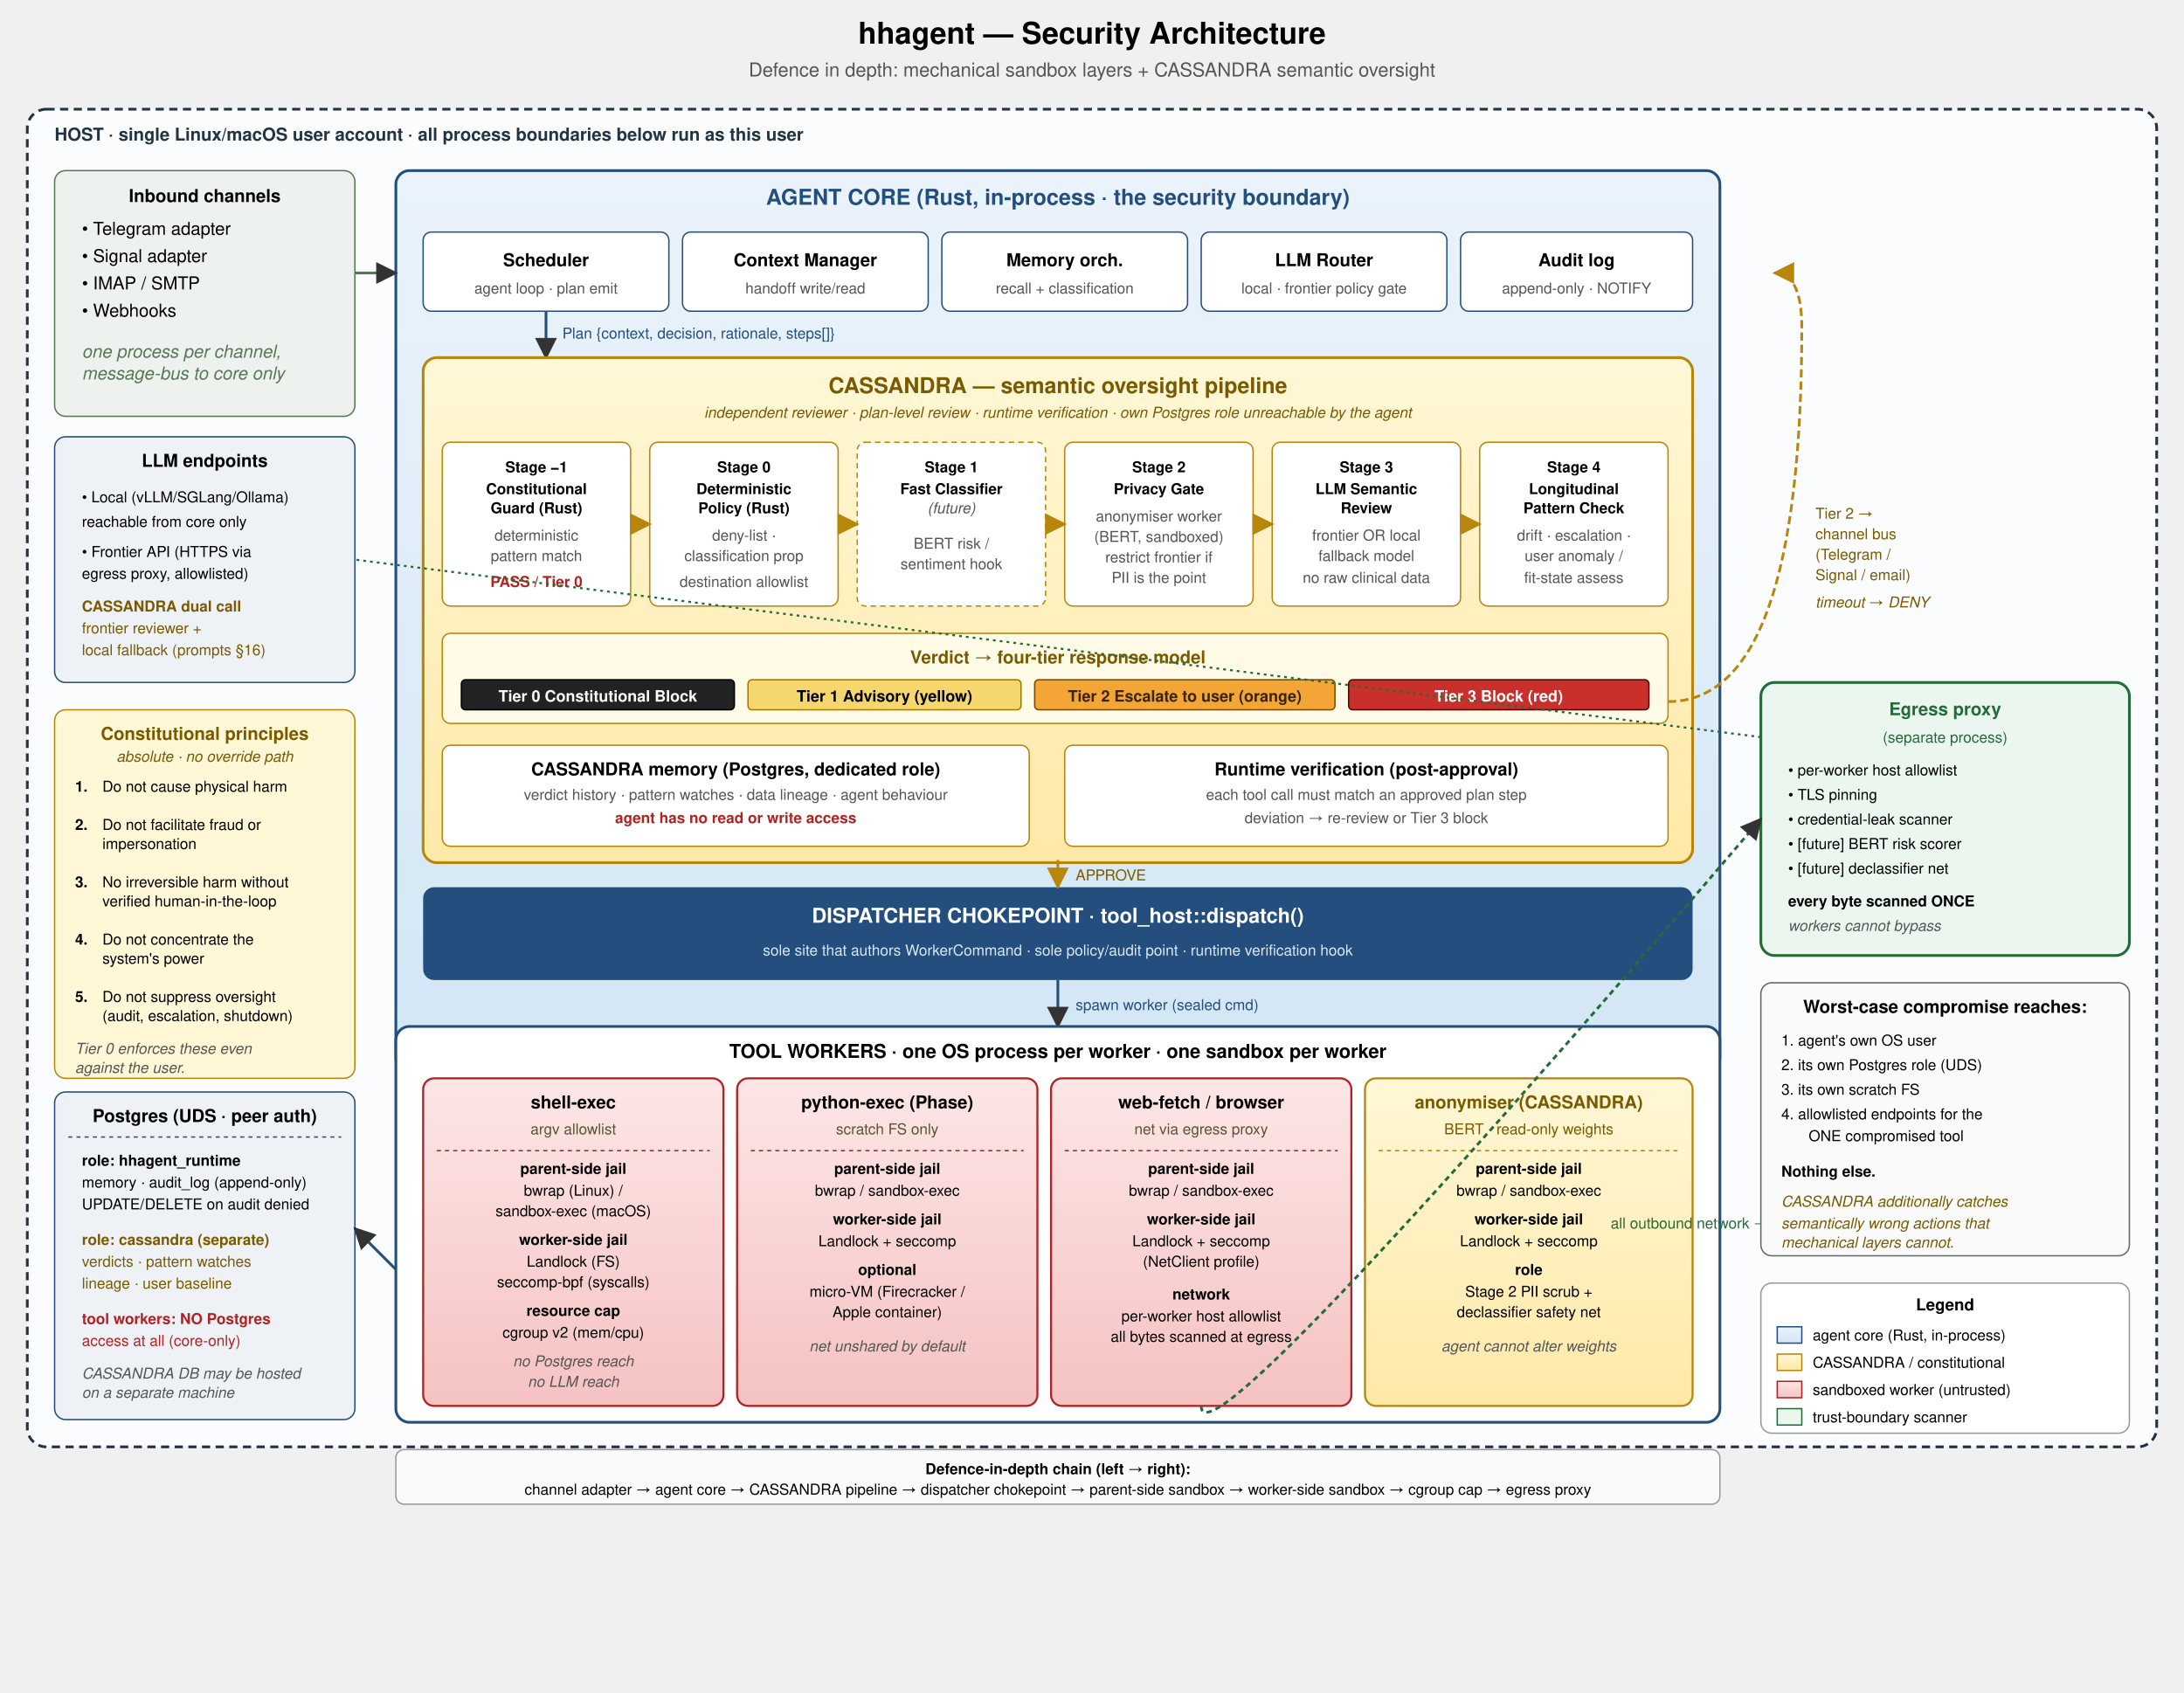
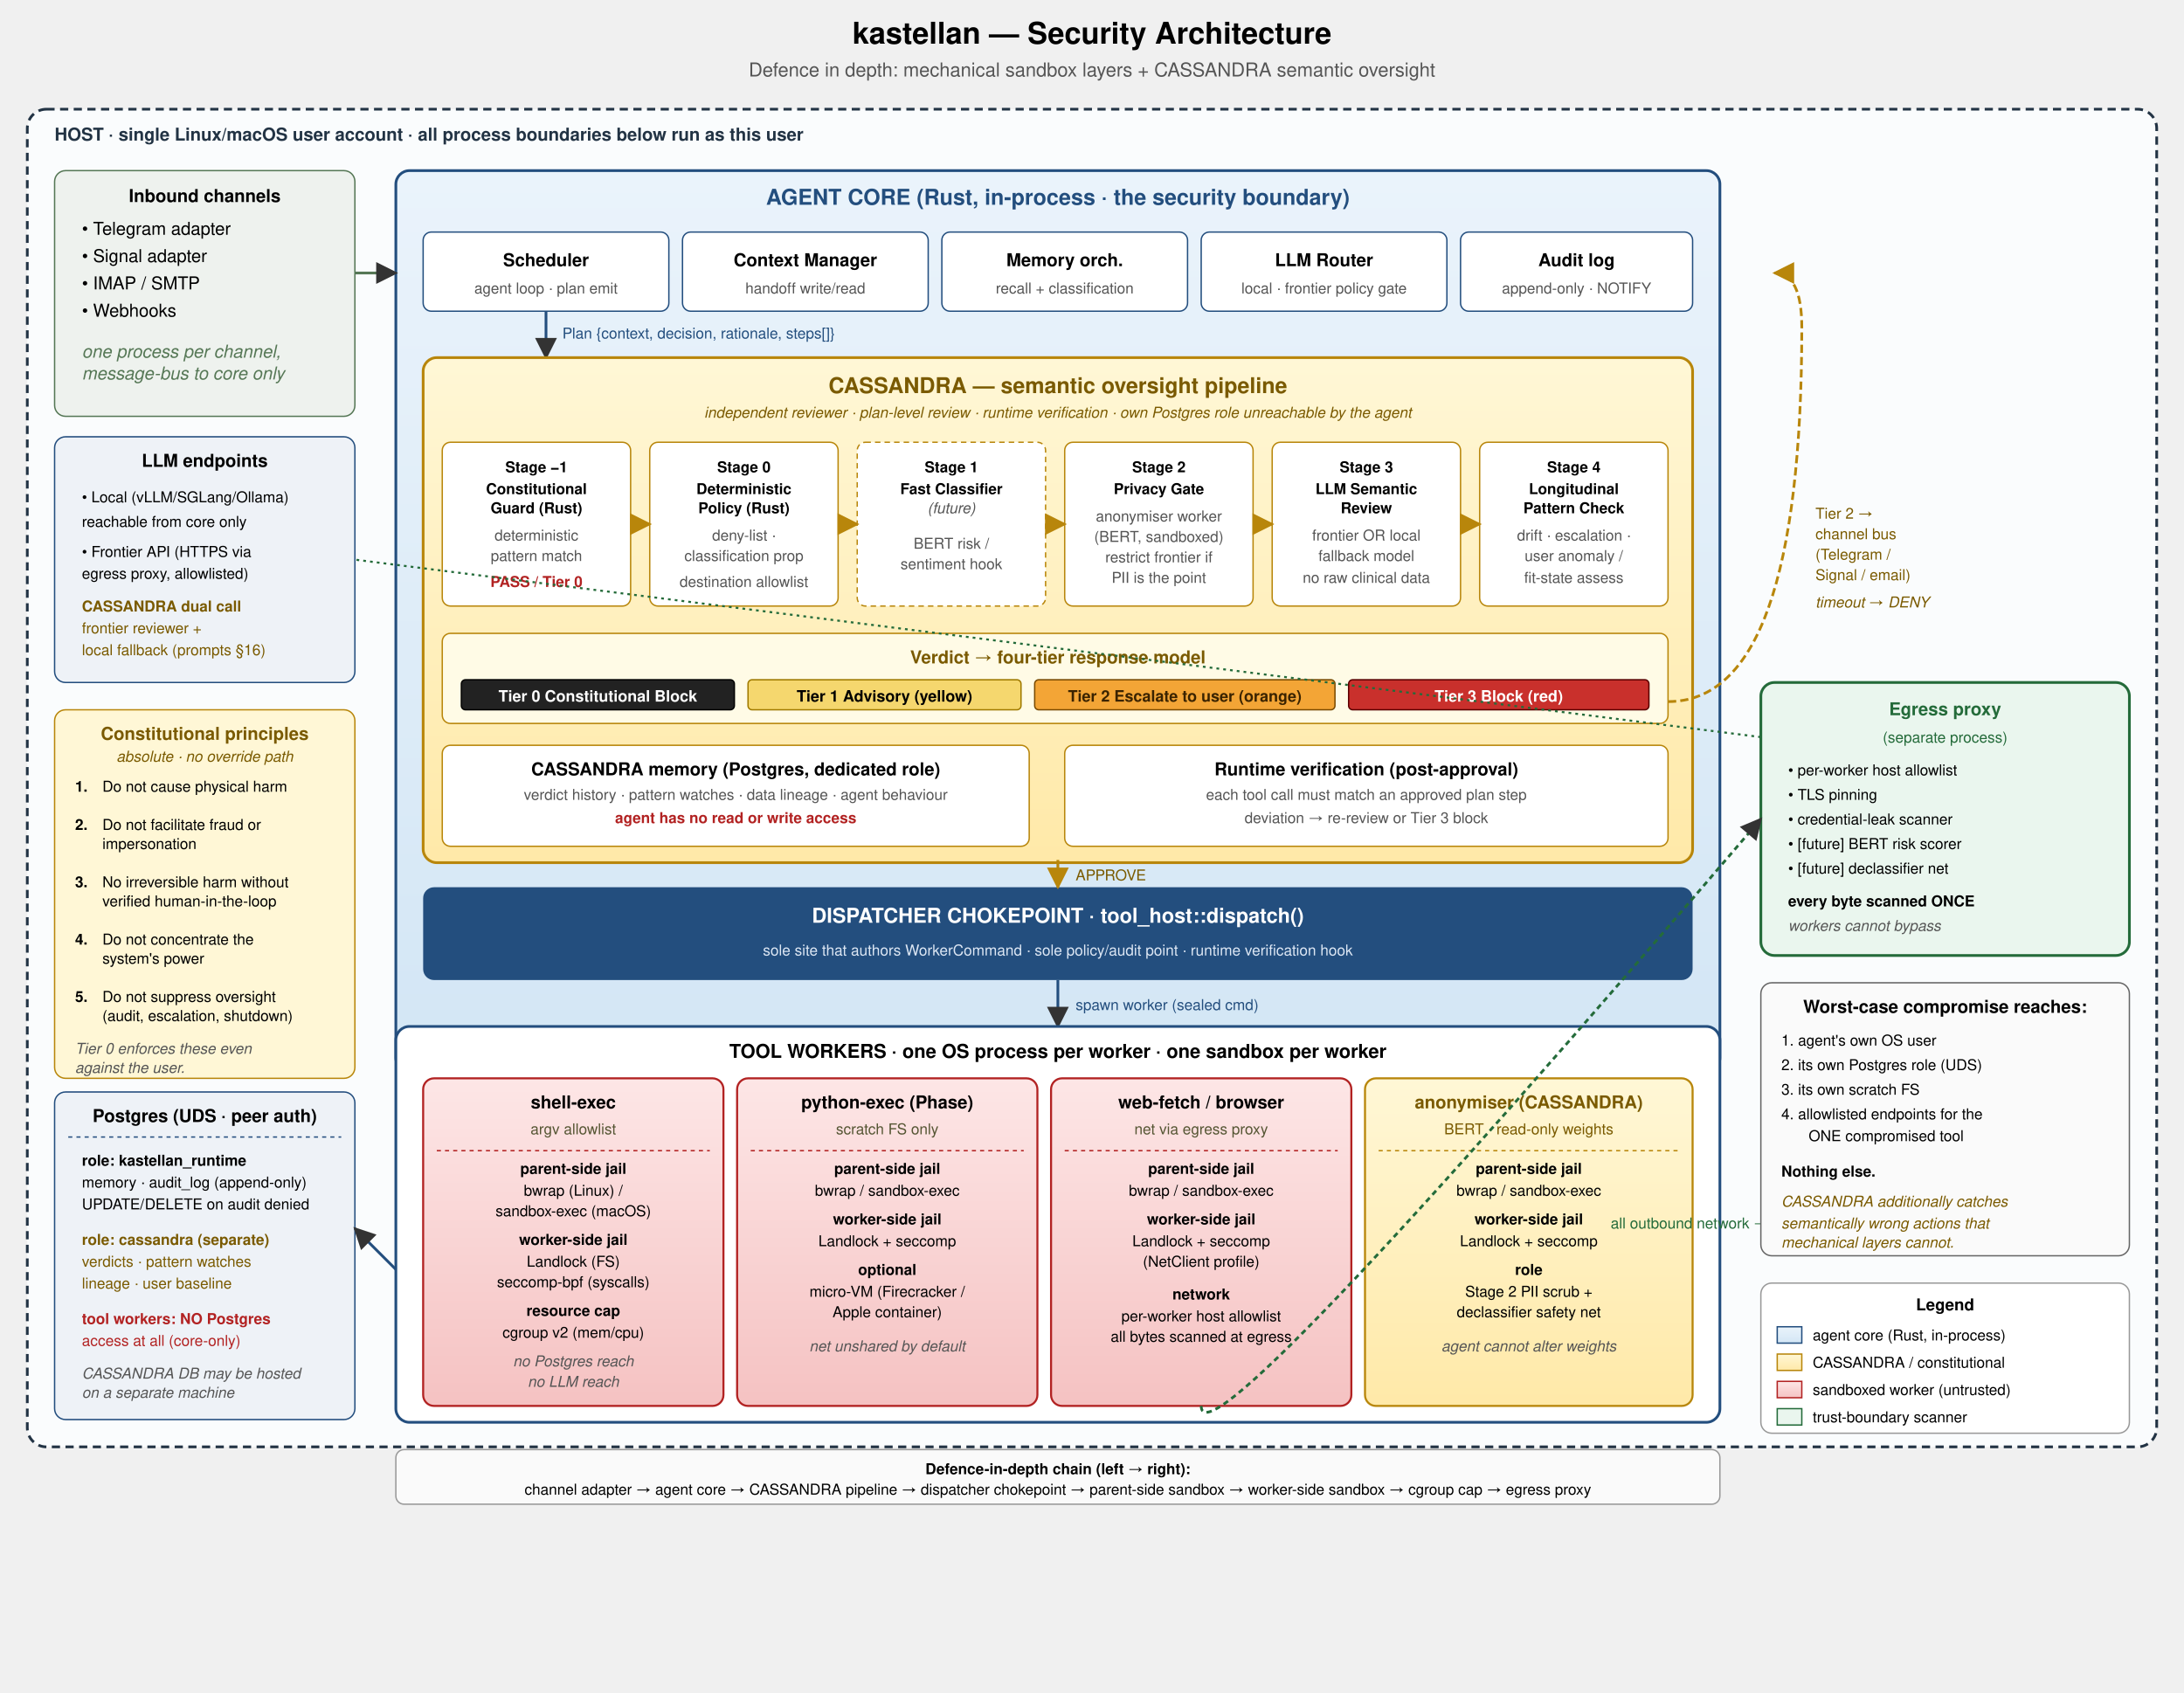
<svg xmlns="http://www.w3.org/2000/svg" viewBox="0 0 1600 1240" font-family="Helvetica, Arial, sans-serif" font-size="13">
  <defs>
    <marker id="arr" viewBox="0 0 10 10" refX="9" refY="5" markerWidth="8" markerHeight="8" orient="auto-start-reverse">
      <path d="M0,0 L10,5 L0,10 z" fill="#333" />
    </marker>
    <marker id="arrRed" viewBox="0 0 10 10" refX="9" refY="5" markerWidth="8" markerHeight="8" orient="auto-start-reverse">
      <path d="M0,0 L10,5 L0,10 z" fill="#b22222" />
    </marker>
    <marker id="arrAmber" viewBox="0 0 10 10" refX="9" refY="5" markerWidth="8" markerHeight="8" orient="auto-start-reverse">
      <path d="M0,0 L10,5 L0,10 z" fill="#b8860b" />
    </marker>
    <linearGradient id="cassGrad" x1="0" y1="0" x2="0" y2="1">
      <stop offset="0%" stop-color="#fff7d6" />
      <stop offset="100%" stop-color="#ffe9a8" />
    </linearGradient>
    <linearGradient id="coreGrad" x1="0" y1="0" x2="0" y2="1">
      <stop offset="0%" stop-color="#eaf3fb" />
      <stop offset="100%" stop-color="#d3e6f5" />
    </linearGradient>
    <linearGradient id="sandGrad" x1="0" y1="0" x2="0" y2="1">
      <stop offset="0%" stop-color="#fde6e6" />
      <stop offset="100%" stop-color="#f5c2c2" />
    </linearGradient>
  </defs>
-   <text x="800" y="32" text-anchor="middle" font-size="22" font-weight="bold">hhagent — Security Architecture</text>
+   <text x="800" y="32" text-anchor="middle" font-size="22" font-weight="bold">kastellan — Security Architecture</text>
  <text x="800" y="56" text-anchor="middle" font-size="14" fill="#555">Defence in depth: mechanical sandbox layers + CASSANDRA semantic oversight</text>
  <rect x="20" y="80" width="1560" height="980" rx="14" fill="#fafcfd" stroke="#234" stroke-width="2" stroke-dasharray="6,4" />
  <text x="40" y="103" font-weight="bold" fill="#234">HOST  ·  single Linux/macOS user account  ·  all process boundaries below run as this user</text>
  <rect x="40" y="125" width="220" height="180" rx="8" fill="#eef2ee" stroke="#557755" />
  <text x="150" y="148" text-anchor="middle" font-weight="bold">Inbound channels</text>
  <text x="60" y="172">• Telegram adapter</text>
  <text x="60" y="192">• Signal adapter</text>
  <text x="60" y="212">• IMAP / SMTP</text>
  <text x="60" y="232">• Webhooks</text>
  <text x="60" y="262" font-style="italic" fill="#557755">one process per channel,</text>
  <text x="60" y="278" font-style="italic" fill="#557755">message-bus to core only</text>
  <rect x="290" y="125" width="970" height="660" rx="10" fill="url(#coreGrad)" stroke="#234e7e" stroke-width="2" />
  <text x="775" y="150" text-anchor="middle" font-weight="bold" font-size="16" fill="#234e7e">AGENT CORE  (Rust, in-process · the security boundary)</text>
  <rect x="310" y="170" width="180" height="58" rx="6" fill="#fff" stroke="#234e7e" />
  <text x="400" y="195" text-anchor="middle" font-weight="bold">Scheduler</text>
  <text x="400" y="215" text-anchor="middle" font-size="11" fill="#555">agent loop · plan emit</text>
  <rect x="500" y="170" width="180" height="58" rx="6" fill="#fff" stroke="#234e7e" />
  <text x="590" y="195" text-anchor="middle" font-weight="bold">Context Manager</text>
  <text x="590" y="215" text-anchor="middle" font-size="11" fill="#555">handoff write/read</text>
  <rect x="690" y="170" width="180" height="58" rx="6" fill="#fff" stroke="#234e7e" />
  <text x="780" y="195" text-anchor="middle" font-weight="bold">Memory orch.</text>
  <text x="780" y="215" text-anchor="middle" font-size="11" fill="#555">recall + classification</text>
  <rect x="880" y="170" width="180" height="58" rx="6" fill="#fff" stroke="#234e7e" />
  <text x="970" y="195" text-anchor="middle" font-weight="bold">LLM Router</text>
  <text x="970" y="215" text-anchor="middle" font-size="11" fill="#555">local · frontier policy gate</text>
  <rect x="1070" y="170" width="170" height="58" rx="6" fill="#fff" stroke="#234e7e" />
  <text x="1155" y="195" text-anchor="middle" font-weight="bold">Audit log</text>
  <text x="1155" y="215" text-anchor="middle" font-size="11" fill="#555">append-only · NOTIFY</text>
  <line x1="400" y1="228" x2="400" y2="262" stroke="#234e7e" stroke-width="2" marker-end="url(#arr)" />
  <text x="412" y="248" font-size="11" fill="#234e7e">Plan {context, decision, rationale, steps[]}</text>
  <rect x="310" y="262" width="930" height="370" rx="10" fill="url(#cassGrad)" stroke="#b8860b" stroke-width="2" />
  <text x="775" y="288" text-anchor="middle" font-weight="bold" font-size="16" fill="#7a5a00">CASSANDRA  —  semantic oversight pipeline</text>
  <text x="775" y="306" text-anchor="middle" font-size="11" fill="#7a5a00" font-style="italic">independent reviewer · plan-level review · runtime verification · own Postgres role unreachable by the agent</text>
  <g font-size="11">
    <rect x="324" y="324" width="138" height="120" rx="6" fill="#fff" stroke="#b8860b" />
    <text x="393" y="346" text-anchor="middle" font-weight="bold">Stage −1</text>
    <text x="393" y="362" text-anchor="middle" font-weight="bold">Constitutional</text>
    <text x="393" y="376" text-anchor="middle" font-weight="bold">Guard (Rust)</text>
    <text x="393" y="396" text-anchor="middle" fill="#555">deterministic</text>
    <text x="393" y="411" text-anchor="middle" fill="#555">pattern match</text>
    <text x="393" y="430" text-anchor="middle" fill="#b22222" font-weight="bold">PASS / Tier 0</text>
    <rect x="476" y="324" width="138" height="120" rx="6" fill="#fff" stroke="#b8860b" />
    <text x="545" y="346" text-anchor="middle" font-weight="bold">Stage 0</text>
    <text x="545" y="362" text-anchor="middle" font-weight="bold">Deterministic</text>
    <text x="545" y="376" text-anchor="middle" font-weight="bold">Policy (Rust)</text>
    <text x="545" y="396" text-anchor="middle" fill="#555">deny-list ·</text>
    <text x="545" y="411" text-anchor="middle" fill="#555">classification prop</text>
    <text x="545" y="430" text-anchor="middle" fill="#555">destination allowlist</text>
    <rect x="628" y="324" width="138" height="120" rx="6" fill="#fff" stroke="#b8860b" stroke-dasharray="4,3" />
    <text x="697" y="346" text-anchor="middle" font-weight="bold">Stage 1</text>
    <text x="697" y="362" text-anchor="middle" font-weight="bold">Fast Classifier</text>
    <text x="697" y="376" text-anchor="middle" font-style="italic" fill="#555">(future)</text>
    <text x="697" y="402" text-anchor="middle" fill="#555">BERT risk /</text>
    <text x="697" y="417" text-anchor="middle" fill="#555">sentiment hook</text>
    <rect x="780" y="324" width="138" height="120" rx="6" fill="#fff" stroke="#b8860b" />
    <text x="849" y="346" text-anchor="middle" font-weight="bold">Stage 2</text>
    <text x="849" y="362" text-anchor="middle" font-weight="bold">Privacy Gate</text>
    <text x="849" y="382" text-anchor="middle" fill="#555">anonymiser worker</text>
    <text x="849" y="397" text-anchor="middle" fill="#555">(BERT, sandboxed)</text>
    <text x="849" y="412" text-anchor="middle" fill="#555">restrict frontier if</text>
    <text x="849" y="427" text-anchor="middle" fill="#555">PII is the point</text>
    <rect x="932" y="324" width="138" height="120" rx="6" fill="#fff" stroke="#b8860b" />
    <text x="1001" y="346" text-anchor="middle" font-weight="bold">Stage 3</text>
    <text x="1001" y="362" text-anchor="middle" font-weight="bold">LLM Semantic</text>
    <text x="1001" y="376" text-anchor="middle" font-weight="bold">Review</text>
    <text x="1001" y="396" text-anchor="middle" fill="#555">frontier OR local</text>
    <text x="1001" y="411" text-anchor="middle" fill="#555">fallback model</text>
    <text x="1001" y="427" text-anchor="middle" fill="#555">no raw clinical data</text>
    <rect x="1084" y="324" width="138" height="120" rx="6" fill="#fff" stroke="#b8860b" />
    <text x="1153" y="346" text-anchor="middle" font-weight="bold">Stage 4</text>
    <text x="1153" y="362" text-anchor="middle" font-weight="bold">Longitudinal</text>
    <text x="1153" y="376" text-anchor="middle" font-weight="bold">Pattern Check</text>
    <text x="1153" y="396" text-anchor="middle" fill="#555">drift · escalation ·</text>
    <text x="1153" y="411" text-anchor="middle" fill="#555">user anomaly /</text>
    <text x="1153" y="427" text-anchor="middle" fill="#555">fit-state assess</text>
  </g>
  <line x1="462" y1="384" x2="476" y2="384" stroke="#b8860b" stroke-width="2" marker-end="url(#arrAmber)" />
  <line x1="614" y1="384" x2="628" y2="384" stroke="#b8860b" stroke-width="2" marker-end="url(#arrAmber)" />
  <line x1="766" y1="384" x2="780" y2="384" stroke="#b8860b" stroke-width="2" marker-end="url(#arrAmber)" />
  <line x1="918" y1="384" x2="932" y2="384" stroke="#b8860b" stroke-width="2" marker-end="url(#arrAmber)" />
  <line x1="1070" y1="384" x2="1084" y2="384" stroke="#b8860b" stroke-width="2" marker-end="url(#arrAmber)" />
  <rect x="324" y="464" width="898" height="66" rx="6" fill="#fffbe6" stroke="#b8860b" />
  <text x="775" y="486" text-anchor="middle" font-weight="bold" fill="#7a5a00">Verdict  →  four-tier response model</text>
  <g font-size="11.5">
    <rect x="338" y="498" width="200" height="22" rx="3" fill="#222" stroke="#000" />
    <text x="438" y="514" text-anchor="middle" fill="#fff" font-weight="bold">Tier 0  Constitutional Block</text>
    <rect x="548" y="498" width="200" height="22" rx="3" fill="#f5d76e" stroke="#a07a00" />
    <text x="648" y="514" text-anchor="middle" font-weight="bold">Tier 1  Advisory (yellow)</text>
    <rect x="758" y="498" width="220" height="22" rx="3" fill="#f3a536" stroke="#7a4a00" />
    <text x="868" y="514" text-anchor="middle" font-weight="bold" fill="#3a2300">Tier 2  Escalate to user (orange)</text>
    <rect x="988" y="498" width="220" height="22" rx="3" fill="#c9302c" stroke="#5a0000" />
    <text x="1098" y="514" text-anchor="middle" font-weight="bold" fill="#fff">Tier 3  Block (red)</text>
  </g>
  <rect x="324" y="546" width="430" height="74" rx="6" fill="#fff" stroke="#b8860b" />
  <text x="539" y="568" text-anchor="middle" font-weight="bold">CASSANDRA memory  (Postgres, dedicated role)</text>
  <text x="539" y="586" text-anchor="middle" font-size="11" fill="#555">verdict history · pattern watches · data lineage · agent behaviour</text>
  <text x="539" y="603" text-anchor="middle" font-size="11" fill="#b22222" font-weight="bold">agent has no read or write access</text>
  <rect x="780" y="546" width="442" height="74" rx="6" fill="#fff" stroke="#b8860b" />
  <text x="1001" y="568" text-anchor="middle" font-weight="bold">Runtime verification  (post-approval)</text>
  <text x="1001" y="586" text-anchor="middle" font-size="11" fill="#555">each tool call must match an approved plan step</text>
  <text x="1001" y="603" text-anchor="middle" font-size="11" fill="#555">deviation → re-review or Tier 3 block</text>
  <rect x="310" y="650" width="930" height="68" rx="8" fill="#234e7e" />
  <text x="775" y="676" text-anchor="middle" font-weight="bold" fill="#fff" font-size="15">DISPATCHER CHOKEPOINT  ·  tool_host::dispatch()</text>
  <text x="775" y="700" text-anchor="middle" font-size="11" fill="#dde7f4">sole site that authors WorkerCommand · sole policy/audit point · runtime verification hook</text>
  <line x1="775" y1="630" x2="775" y2="650" stroke="#b8860b" stroke-width="2" marker-end="url(#arrAmber)" />
  <text x="788" y="645" font-size="11" fill="#7a5a00">APPROVE</text>
  <line x1="775" y1="718" x2="775" y2="752" stroke="#234e7e" stroke-width="2" marker-end="url(#arr)" />
  <text x="788" y="740" font-size="11" fill="#234e7e">spawn worker (sealed cmd)</text>
  <path d="M 1222 514 Q 1320 514 1320 240 Q 1320 200 1300 200" fill="none" stroke="#b8860b" stroke-width="2" marker-end="url(#arrAmber)" stroke-dasharray="6,3" />
  <text x="1330" y="380" font-size="11" fill="#7a5a00">Tier 2 →</text>
  <text x="1330" y="395" font-size="11" fill="#7a5a00">channel bus</text>
  <text x="1330" y="410" font-size="11" fill="#7a5a00">(Telegram /</text>
  <text x="1330" y="425" font-size="11" fill="#7a5a00">Signal / email)</text>
  <text x="1330" y="445" font-size="11" fill="#7a5a00" font-style="italic">timeout → DENY</text>
  <rect x="290" y="752" width="970" height="290" rx="10" fill="#fff" stroke="#234e7e" stroke-width="2" />
  <text x="775" y="775" text-anchor="middle" font-weight="bold" font-size="14">TOOL WORKERS  ·  one OS process per worker  ·  one sandbox per worker</text>
  <g>
    <rect x="310" y="790" width="220" height="240" rx="8" fill="url(#sandGrad)" stroke="#b22222" stroke-width="1.5" />
    <text x="420" y="812" text-anchor="middle" font-weight="bold">shell-exec</text>
    <text x="420" y="831" text-anchor="middle" font-size="11" fill="#553">argv allowlist</text>
    <line x1="320" y1="843" x2="520" y2="843" stroke="#b22222" stroke-dasharray="3,3" />
    <text x="420" y="860" text-anchor="middle" font-size="11" font-weight="bold">parent-side jail</text>
    <text x="420" y="876" text-anchor="middle" font-size="11">bwrap (Linux) /</text>
    <text x="420" y="891" text-anchor="middle" font-size="11">sandbox-exec (macOS)</text>
    <text x="420" y="912" text-anchor="middle" font-size="11" font-weight="bold">worker-side jail</text>
    <text x="420" y="928" text-anchor="middle" font-size="11">Landlock (FS)</text>
    <text x="420" y="943" text-anchor="middle" font-size="11">seccomp-bpf (syscalls)</text>
    <text x="420" y="964" text-anchor="middle" font-size="11" font-weight="bold">resource cap</text>
    <text x="420" y="980" text-anchor="middle" font-size="11">cgroup v2 (mem/cpu)</text>
    <text x="420" y="1001" text-anchor="middle" font-size="11" fill="#555" font-style="italic">no Postgres reach</text>
    <text x="420" y="1016" text-anchor="middle" font-size="11" fill="#555" font-style="italic">no LLM reach</text>
  </g>
  <g>
    <rect x="540" y="790" width="220" height="240" rx="8" fill="url(#sandGrad)" stroke="#b22222" stroke-width="1.5" />
    <text x="650" y="812" text-anchor="middle" font-weight="bold">python-exec  (Phase)</text>
    <text x="650" y="831" text-anchor="middle" font-size="11" fill="#553">scratch FS only</text>
    <line x1="550" y1="843" x2="750" y2="843" stroke="#b22222" stroke-dasharray="3,3" />
    <text x="650" y="860" text-anchor="middle" font-size="11" font-weight="bold">parent-side jail</text>
    <text x="650" y="876" text-anchor="middle" font-size="11">bwrap / sandbox-exec</text>
    <text x="650" y="897" text-anchor="middle" font-size="11" font-weight="bold">worker-side jail</text>
    <text x="650" y="913" text-anchor="middle" font-size="11">Landlock + seccomp</text>
    <text x="650" y="934" text-anchor="middle" font-size="11" font-weight="bold">optional</text>
    <text x="650" y="950" text-anchor="middle" font-size="11">micro-VM (Firecracker /</text>
    <text x="650" y="965" text-anchor="middle" font-size="11">Apple container)</text>
    <text x="650" y="990" text-anchor="middle" font-size="11" fill="#555" font-style="italic">net unshared by default</text>
  </g>
  <g>
    <rect x="770" y="790" width="220" height="240" rx="8" fill="url(#sandGrad)" stroke="#b22222" stroke-width="1.5" />
    <text x="880" y="812" text-anchor="middle" font-weight="bold">web-fetch / browser</text>
    <text x="880" y="831" text-anchor="middle" font-size="11" fill="#553">net via egress proxy</text>
    <line x1="780" y1="843" x2="980" y2="843" stroke="#b22222" stroke-dasharray="3,3" />
    <text x="880" y="860" text-anchor="middle" font-size="11" font-weight="bold">parent-side jail</text>
    <text x="880" y="876" text-anchor="middle" font-size="11">bwrap / sandbox-exec</text>
    <text x="880" y="897" text-anchor="middle" font-size="11" font-weight="bold">worker-side jail</text>
    <text x="880" y="913" text-anchor="middle" font-size="11">Landlock + seccomp</text>
    <text x="880" y="928" text-anchor="middle" font-size="11">(NetClient profile)</text>
    <text x="880" y="952" text-anchor="middle" font-size="11" font-weight="bold">network</text>
    <text x="880" y="968" text-anchor="middle" font-size="11">per-worker host allowlist</text>
    <text x="880" y="983" text-anchor="middle" font-size="11">all bytes scanned at egress</text>
  </g>
  <g>
    <rect x="1000" y="790" width="240" height="240" rx="8" fill="url(#cassGrad)" stroke="#b8860b" stroke-width="1.5" />
    <text x="1120" y="812" text-anchor="middle" font-weight="bold" fill="#7a5a00">anonymiser  (CASSANDRA)</text>
    <text x="1120" y="831" text-anchor="middle" font-size="11" fill="#7a5a00">BERT · read-only weights</text>
    <line x1="1010" y1="843" x2="1230" y2="843" stroke="#b8860b" stroke-dasharray="3,3" />
    <text x="1120" y="860" text-anchor="middle" font-size="11" font-weight="bold">parent-side jail</text>
    <text x="1120" y="876" text-anchor="middle" font-size="11">bwrap / sandbox-exec</text>
    <text x="1120" y="897" text-anchor="middle" font-size="11" font-weight="bold">worker-side jail</text>
    <text x="1120" y="913" text-anchor="middle" font-size="11">Landlock + seccomp</text>
    <text x="1120" y="934" text-anchor="middle" font-size="11" font-weight="bold">role</text>
    <text x="1120" y="950" text-anchor="middle" font-size="11">Stage 2 PII scrub +</text>
    <text x="1120" y="965" text-anchor="middle" font-size="11">declassifier safety net</text>
    <text x="1120" y="990" text-anchor="middle" font-size="11" fill="#555" font-style="italic">agent cannot alter weights</text>
  </g>
  <rect x="1290" y="500" width="270" height="200" rx="10" fill="#eaf6ee" stroke="#246b3a" stroke-width="2" />
  <text x="1425" y="524" text-anchor="middle" font-weight="bold" fill="#246b3a">Egress proxy</text>
  <text x="1425" y="544" text-anchor="middle" font-size="11" fill="#246b3a">(separate process)</text>
  <text x="1310" y="568" font-size="11">• per-worker host allowlist</text>
  <text x="1310" y="586" font-size="11">• TLS pinning</text>
  <text x="1310" y="604" font-size="11">• credential-leak scanner</text>
  <text x="1310" y="622" font-size="11">• [future] BERT risk scorer</text>
  <text x="1310" y="640" font-size="11">• [future] declassifier net</text>
  <text x="1310" y="664" font-size="11" font-weight="bold">every byte scanned ONCE</text>
  <text x="1310" y="682" font-size="11" font-style="italic" fill="#555">workers cannot bypass</text>
  <rect x="40" y="800" width="220" height="240" rx="8" fill="#eef2f7" stroke="#234e7e" />
  <text x="150" y="822" text-anchor="middle" font-weight="bold">Postgres  (UDS · peer auth)</text>
  <line x1="50" y1="833" x2="250" y2="833" stroke="#234e7e" stroke-dasharray="3,3" />
-   <text x="60" y="854" font-size="11" font-weight="bold">role: hhagent_runtime</text>
+   <text x="60" y="854" font-size="11" font-weight="bold">role: kastellan_runtime</text>
  <text x="60" y="870" font-size="11">memory · audit_log (append-only)</text>
  <text x="60" y="886" font-size="11">UPDATE/DELETE on audit denied</text>
  <text x="60" y="912" font-size="11" font-weight="bold" fill="#7a5a00">role: cassandra (separate)</text>
  <text x="60" y="928" font-size="11" fill="#7a5a00">verdicts · pattern watches</text>
  <text x="60" y="944" font-size="11" fill="#7a5a00">lineage · user baseline</text>
  <text x="60" y="970" font-size="11" font-weight="bold" fill="#b22222">tool workers: NO Postgres</text>
  <text x="60" y="986" font-size="11" fill="#b22222">access at all (core-only)</text>
  <text x="60" y="1010" font-size="11" font-style="italic" fill="#555">CASSANDRA DB may be hosted</text>
  <text x="60" y="1024" font-size="11" font-style="italic" fill="#555">on a separate machine</text>
  <rect x="40" y="320" width="220" height="180" rx="8" fill="#eef2f7" stroke="#234e7e" />
  <text x="150" y="342" text-anchor="middle" font-weight="bold">LLM endpoints</text>
  <text x="60" y="368" font-size="11">• Local (vLLM/SGLang/Ollama)</text>
  <text x="60" y="386" font-size="11">  reachable from core only</text>
  <text x="60" y="408" font-size="11">• Frontier API (HTTPS via</text>
  <text x="60" y="424" font-size="11">  egress proxy, allowlisted)</text>
  <text x="60" y="448" font-size="11" font-weight="bold" fill="#7a5a00">CASSANDRA dual call</text>
  <text x="60" y="464" font-size="11" fill="#7a5a00">frontier reviewer +</text>
  <text x="60" y="480" font-size="11" fill="#7a5a00">local fallback (prompts §16)</text>
  <rect x="40" y="520" width="220" height="270" rx="8" fill="#fff7d6" stroke="#b8860b" />
  <text x="150" y="542" text-anchor="middle" font-weight="bold" fill="#7a5a00">Constitutional principles</text>
  <text x="150" y="558" text-anchor="middle" font-size="11" fill="#7a5a00" font-style="italic">absolute · no override path</text>
  <text x="55" y="580" font-size="11" font-weight="bold">1.</text>
  <text x="75" y="580" font-size="11">Do not cause physical harm</text>
  <text x="55" y="608" font-size="11" font-weight="bold">2.</text>
  <text x="75" y="608" font-size="11">Do not facilitate fraud or</text>
  <text x="75" y="622" font-size="11">impersonation</text>
  <text x="55" y="650" font-size="11" font-weight="bold">3.</text>
  <text x="75" y="650" font-size="11">No irreversible harm without</text>
  <text x="75" y="664" font-size="11">verified human-in-the-loop</text>
  <text x="55" y="692" font-size="11" font-weight="bold">4.</text>
  <text x="75" y="692" font-size="11">Do not concentrate the</text>
  <text x="75" y="706" font-size="11">system's power</text>
  <text x="55" y="734" font-size="11" font-weight="bold">5.</text>
  <text x="75" y="734" font-size="11">Do not suppress oversight</text>
  <text x="75" y="748" font-size="11">(audit, escalation, shutdown)</text>
  <text x="55" y="772" font-size="11" font-style="italic" fill="#555">Tier 0 enforces these even</text>
  <text x="55" y="786" font-size="11" font-style="italic" fill="#555">against the user.</text>
  <path d="M 880 1030 Q 880 1080 1290 600" fill="none" stroke="#246b3a" stroke-width="2" stroke-dasharray="4,3" marker-end="url(#arr)" />
  <text x="1180" y="900" font-size="11" fill="#246b3a">all outbound network →</text>
  <line x1="1290" y1="540" x2="260" y2="410" stroke="#246b3a" stroke-width="1.5" stroke-dasharray="2,3" />
  <line x1="290" y1="930" x2="260" y2="900" stroke="#234e7e" stroke-width="2" marker-end="url(#arr)" />
  <line x1="260" y1="200" x2="290" y2="200" stroke="#557755" stroke-width="2" marker-end="url(#arr)" />
  <rect x="290" y="1062" width="970" height="40" rx="6" fill="#fafafa" stroke="#999" />
  <text x="775" y="1080" text-anchor="middle" font-size="11" font-weight="bold">Defence-in-depth chain (left → right):</text>
  <text x="775" y="1095" text-anchor="middle" font-size="11">channel adapter  →  agent core  →  CASSANDRA pipeline  →  dispatcher chokepoint  →  parent-side sandbox  →  worker-side sandbox  →  cgroup cap  →  egress proxy</text>
  <rect x="1290" y="720" width="270" height="200" rx="8" fill="#fafafa" stroke="#666" />
  <text x="1425" y="742" text-anchor="middle" font-weight="bold">Worst-case compromise reaches:</text>
  <text x="1305" y="766" font-size="11">1. agent's own OS user</text>
  <text x="1305" y="784" font-size="11">2. its own Postgres role (UDS)</text>
  <text x="1305" y="802" font-size="11">3. its own scratch FS</text>
  <text x="1305" y="820" font-size="11">4. allowlisted endpoints for the</text>
  <text x="1325" y="836" font-size="11">ONE compromised tool</text>
  <text x="1305" y="862" font-size="11" font-weight="bold">Nothing else.</text>
  <text x="1305" y="884" font-size="11" font-style="italic" fill="#7a5a00">CASSANDRA additionally catches</text>
  <text x="1305" y="900" font-size="11" font-style="italic" fill="#7a5a00">semantically wrong actions that</text>
  <text x="1305" y="914" font-size="11" font-style="italic" fill="#7a5a00">mechanical layers cannot.</text>
  <g transform="translate(1290,940)">
    <rect x="0" y="0" width="270" height="110" rx="8" fill="#fff" stroke="#999" />
    <text x="135" y="20" text-anchor="middle" font-weight="bold" font-size="12">Legend</text>
    <rect x="12" y="32" width="18" height="12" fill="url(#coreGrad)" stroke="#234e7e" />
    <text x="38" y="42" font-size="11">agent core (Rust, in-process)</text>
    <rect x="12" y="52" width="18" height="12" fill="url(#cassGrad)" stroke="#b8860b" />
    <text x="38" y="62" font-size="11">CASSANDRA / constitutional</text>
    <rect x="12" y="72" width="18" height="12" fill="url(#sandGrad)" stroke="#b22222" />
    <text x="38" y="82" font-size="11">sandboxed worker (untrusted)</text>
    <rect x="12" y="92" width="18" height="12" fill="#eaf6ee" stroke="#246b3a" />
    <text x="38" y="102" font-size="11">trust-boundary scanner</text>
  </g>
</svg>
